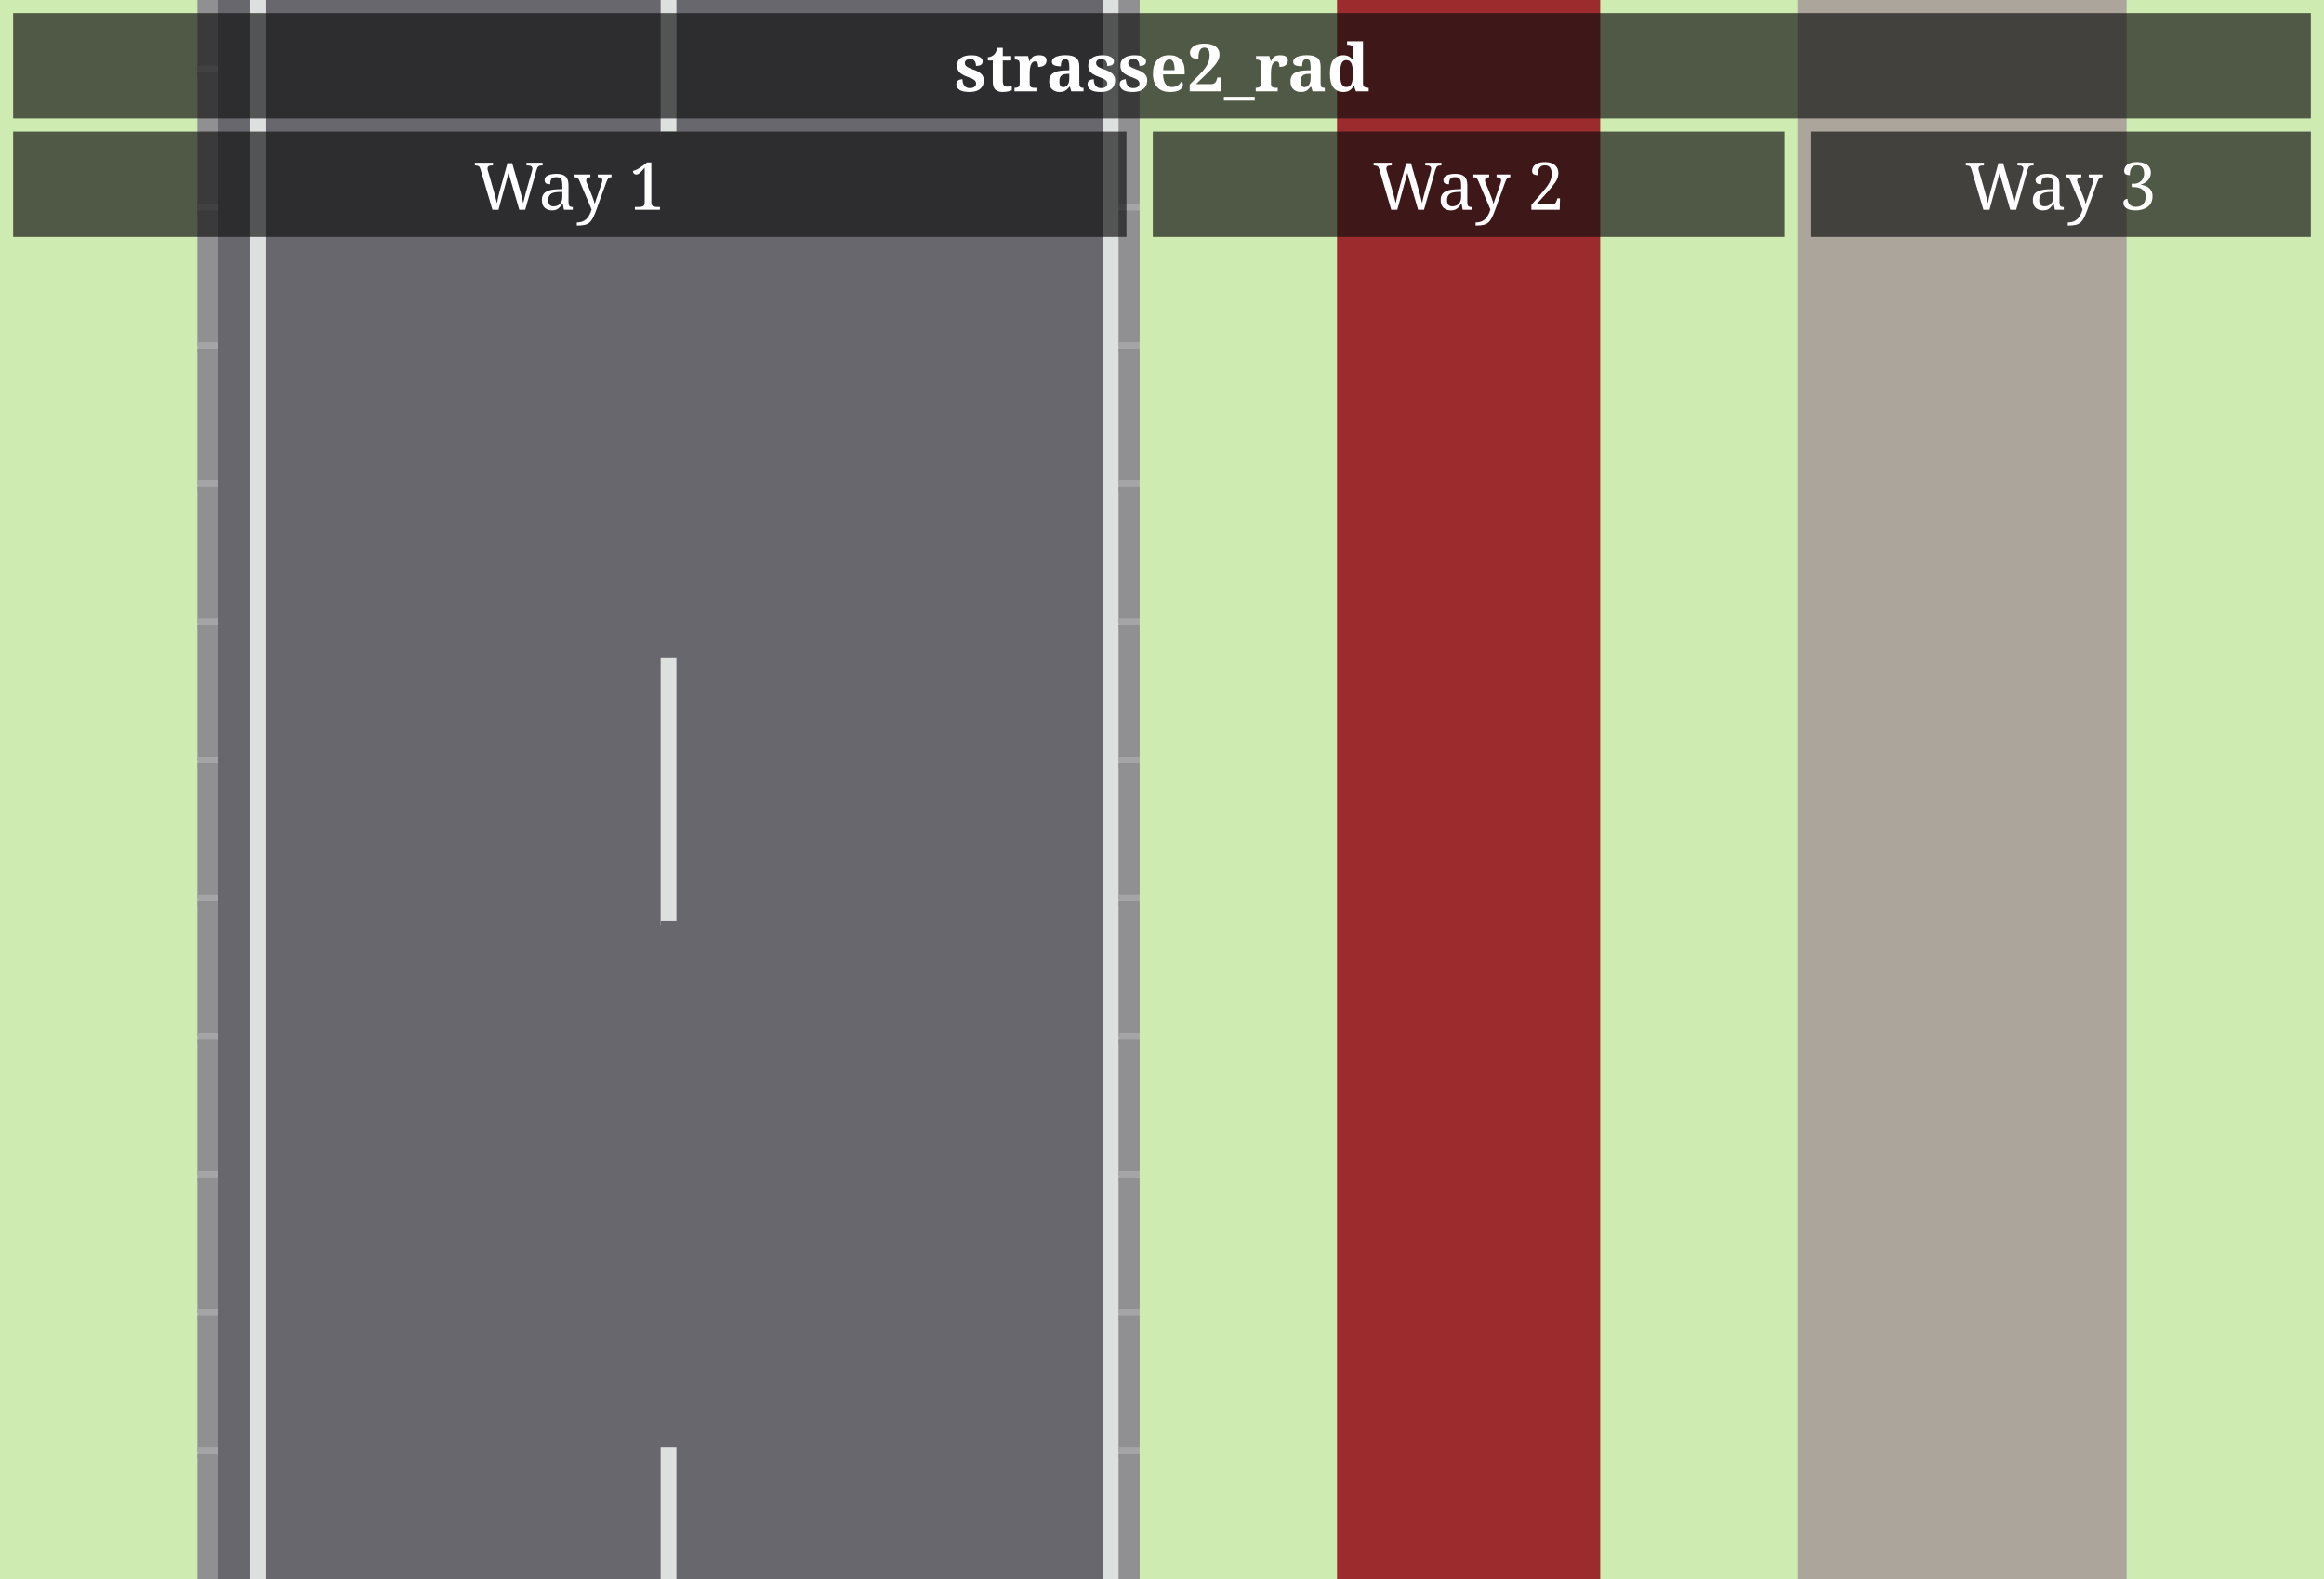
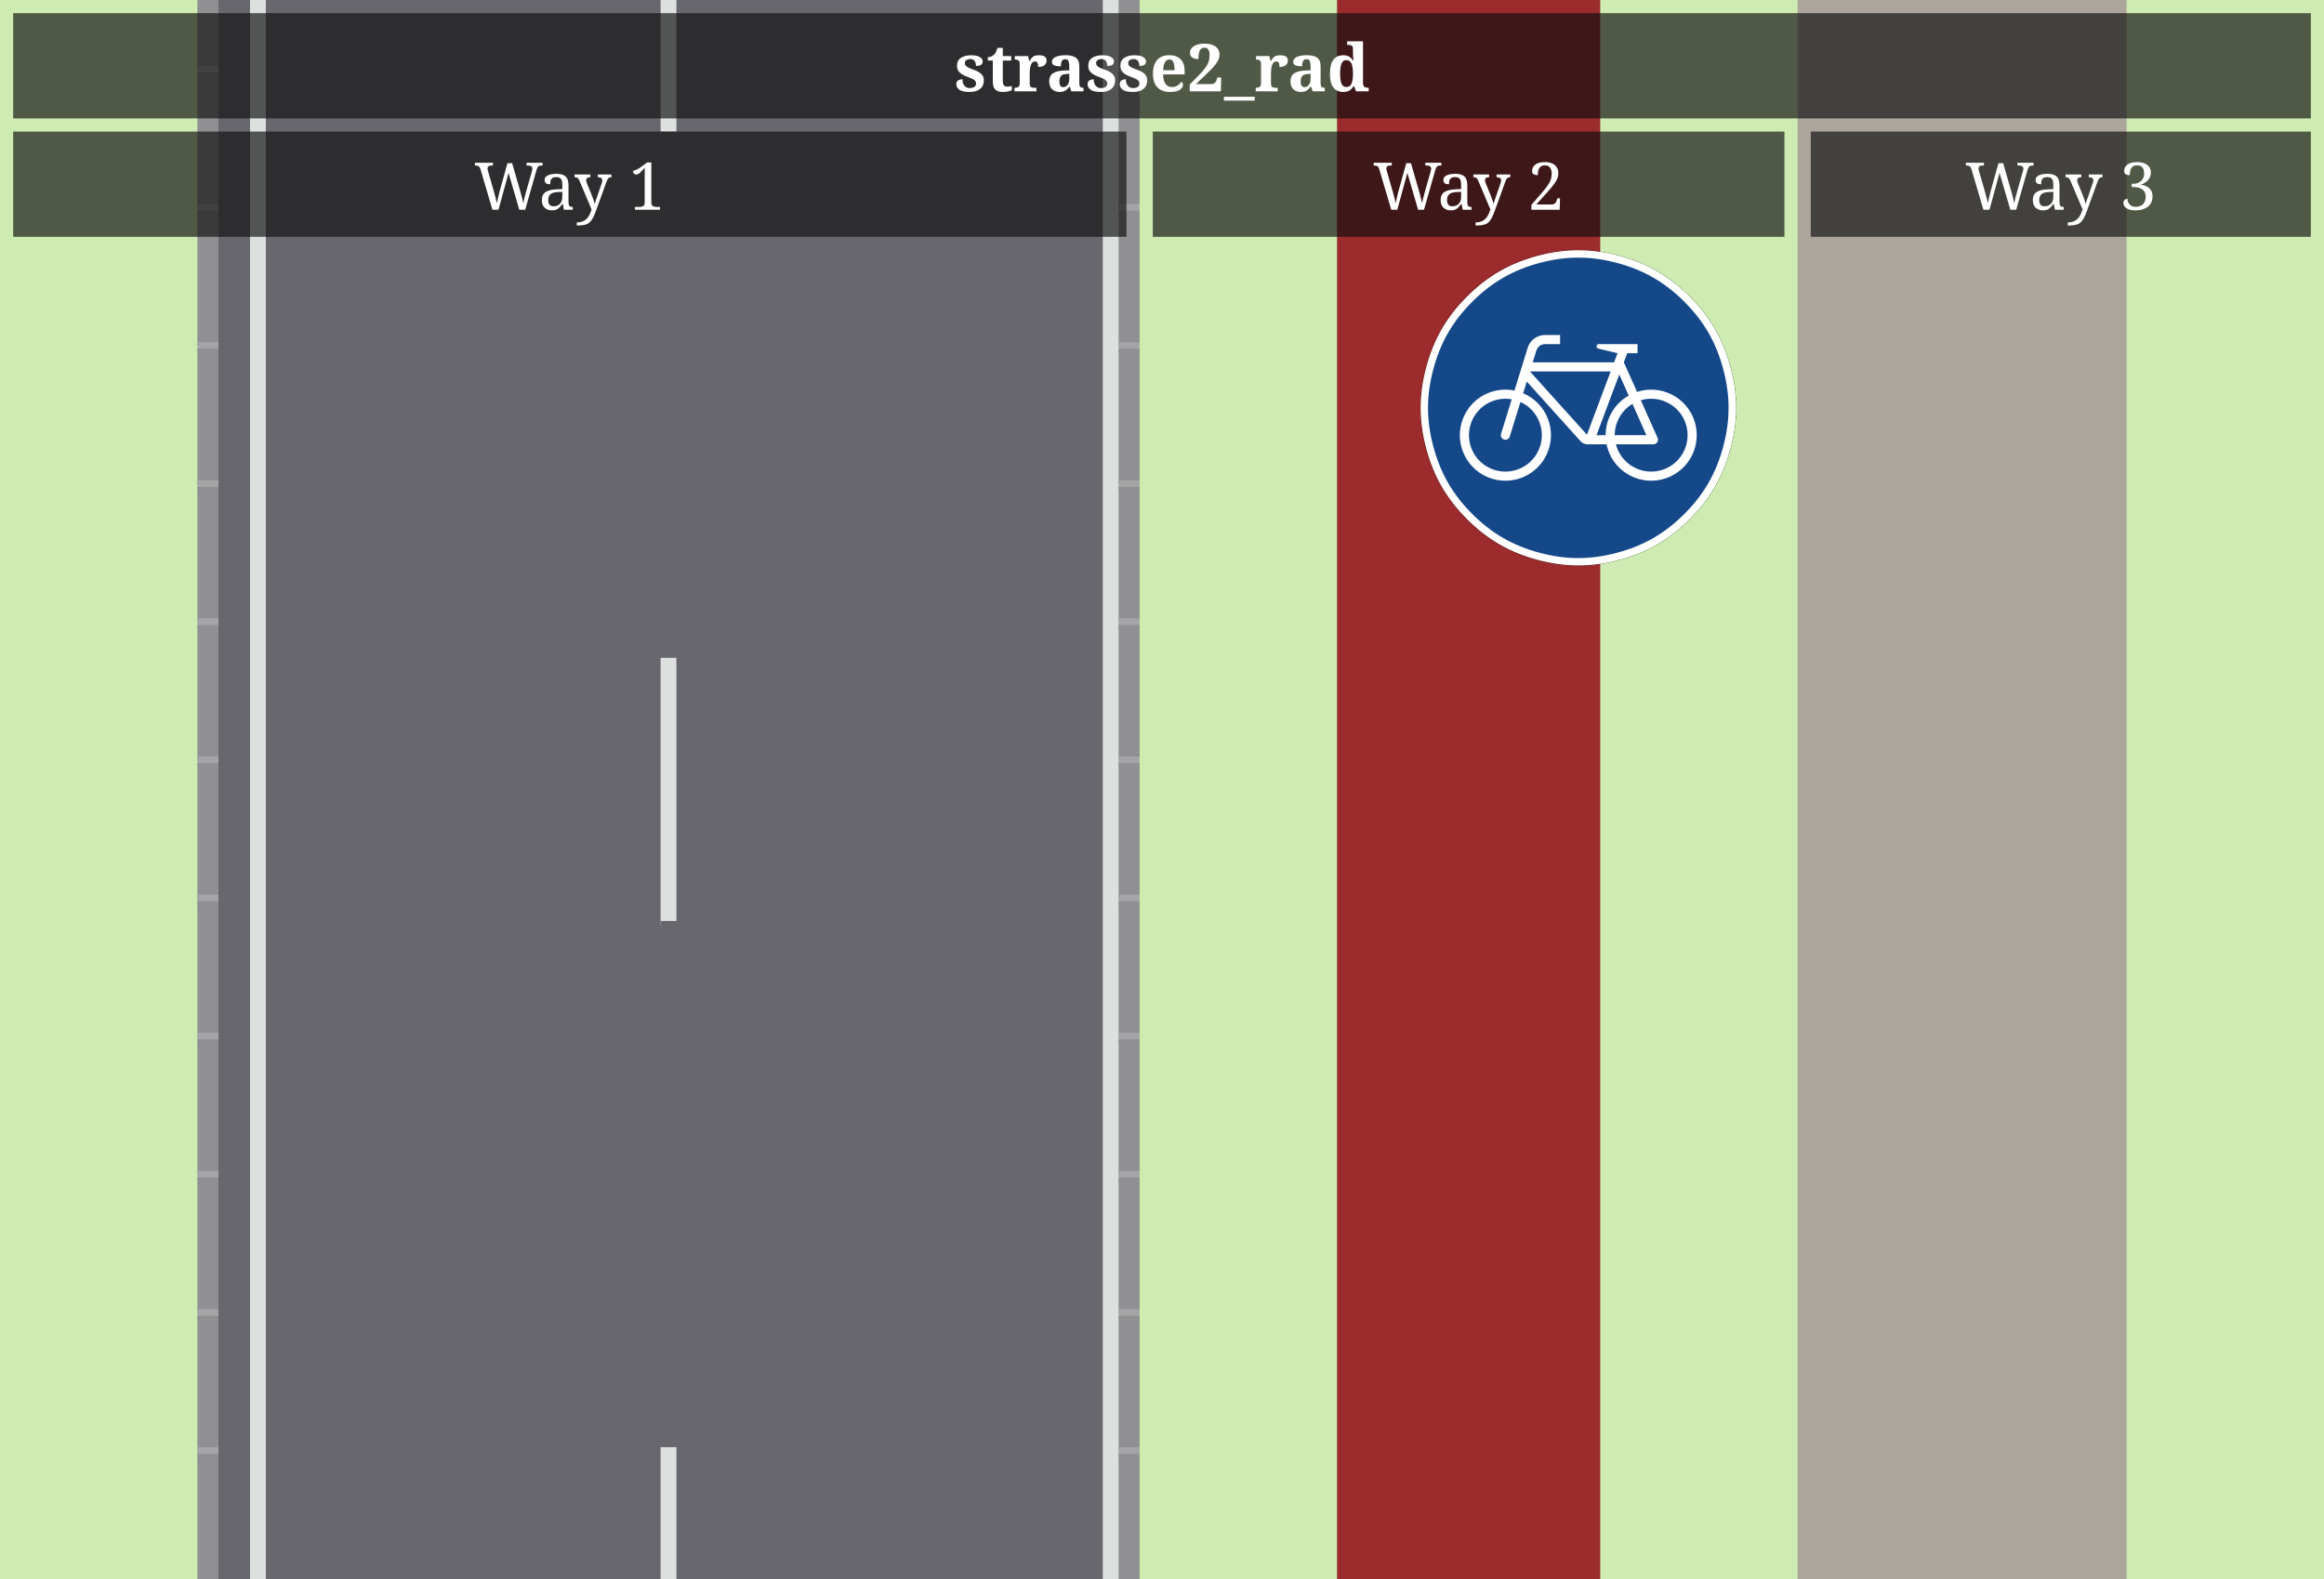
<svg xmlns="http://www.w3.org/2000/svg" baseProfile="full" height="1200" version="1.1" width="1766">
  <defs />
  <rect fill="#ceecb2" height="1203.14" width="153.14" x="0" y="0" />
  <rect fill="#909092" height="53.14" width="19.14" x="150" y="0" />
  <rect fill="#a5a5a7" height="8.14" width="19.14" x="150" y="50.0" />
  <rect fill="#909092" height="103.14" width="19.14" x="150" y="55.0" />
  <rect fill="#a5a5a7" height="8.14" width="19.14" x="150" y="155.0" />
  <rect fill="#909092" height="103.14" width="19.14" x="150" y="160.0" />
  <rect fill="#a5a5a7" height="8.14" width="19.14" x="150" y="260.0" />
  <rect fill="#909092" height="103.14" width="19.14" x="150" y="265.0" />
  <rect fill="#a5a5a7" height="8.14" width="19.14" x="150" y="365.0" />
  <rect fill="#909092" height="103.14" width="19.14" x="150" y="370.0" />
  <rect fill="#a5a5a7" height="8.14" width="19.14" x="150" y="470.0" />
  <rect fill="#909092" height="103.14" width="19.14" x="150" y="475.0" />
  <rect fill="#a5a5a7" height="8.14" width="19.14" x="150" y="575.0" />
  <rect fill="#909092" height="103.14" width="19.14" x="150" y="580.0" />
  <rect fill="#a5a5a7" height="8.14" width="19.14" x="150" y="680.0" />
  <rect fill="#909092" height="103.14" width="19.14" x="150" y="685.0" />
  <rect fill="#a5a5a7" height="8.14" width="19.14" x="150" y="785.0" />
  <rect fill="#909092" height="103.14" width="19.14" x="150" y="790.0" />
  <rect fill="#a5a5a7" height="8.14" width="19.14" x="150" y="890.0" />
  <rect fill="#909092" height="103.14" width="19.14" x="150" y="895.0" />
  <rect fill="#a5a5a7" height="8.14" width="19.14" x="150" y="995.0" />
  <rect fill="#909092" height="103.14" width="19.14" x="150" y="1000.0" />
  <rect fill="#a5a5a7" height="8.14" width="19.14" x="150" y="1100.0" />
  <rect fill="#909092" height="103.14" width="19.14" x="150" y="1105.0" />
  <rect fill="#68676e" height="1203.14" width="27.14" x="166" y="0" />
  <rect fill="#dce0df" height="1203.14" width="15.14" x="190" y="0" />
  <rect fill="#68676e" height="1203.14" width="303.14" x="202" y="0" />
  <rect fill="#dce0df" height="103.14" width="15.14" x="502" y="0" />
  <rect fill="#68676e" height="403.14" width="15.14" x="502" y="100.0" />
  <rect fill="#dce0df" height="203.14" width="15.14" x="502" y="500.0" />
  <rect fill="#68676e" height="403.14" width="15.14" x="502" y="700.0" />
  <rect fill="#dce0df" height="203.14" width="15.14" x="502" y="1100.0" />
  <rect fill="#68676e" height="1203.14" width="303.14" x="514" y="0" />
  <rect fill="#68676e" height="1203.14" width="27.14" x="814" y="0" />
  <rect fill="#dce0df" height="1203.14" width="15.14" x="838" y="0" />
  <rect fill="#909092" height="53.14" width="19.14" x="850" y="0" />
  <rect fill="#a5a5a7" height="8.14" width="19.14" x="850" y="50.0" />
  <rect fill="#909092" height="103.14" width="19.14" x="850" y="55.0" />
  <rect fill="#a5a5a7" height="8.14" width="19.14" x="850" y="155.0" />
  <rect fill="#909092" height="103.14" width="19.14" x="850" y="160.0" />
  <rect fill="#a5a5a7" height="8.14" width="19.14" x="850" y="260.0" />
  <rect fill="#909092" height="103.14" width="19.14" x="850" y="265.0" />
  <rect fill="#a5a5a7" height="8.14" width="19.14" x="850" y="365.0" />
  <rect fill="#909092" height="103.14" width="19.14" x="850" y="370.0" />
  <rect fill="#a5a5a7" height="8.14" width="19.14" x="850" y="470.0" />
  <rect fill="#909092" height="103.14" width="19.14" x="850" y="475.0" />
  <rect fill="#a5a5a7" height="8.14" width="19.14" x="850" y="575.0" />
  <rect fill="#909092" height="103.14" width="19.14" x="850" y="580.0" />
  <rect fill="#a5a5a7" height="8.14" width="19.14" x="850" y="680.0" />
  <rect fill="#909092" height="103.14" width="19.14" x="850" y="685.0" />
  <rect fill="#a5a5a7" height="8.14" width="19.14" x="850" y="785.0" />
  <rect fill="#909092" height="103.14" width="19.14" x="850" y="790.0" />
  <rect fill="#a5a5a7" height="8.14" width="19.14" x="850" y="890.0" />
  <rect fill="#909092" height="103.14" width="19.14" x="850" y="895.0" />
  <rect fill="#a5a5a7" height="8.14" width="19.14" x="850" y="995.0" />
  <rect fill="#909092" height="103.14" width="19.14" x="850" y="1000.0" />
  <rect fill="#a5a5a7" height="8.14" width="19.14" x="850" y="1100.0" />
  <rect fill="#909092" height="103.14" width="19.14" x="850" y="1105.0" />
  <rect fill="#0f0f0f" height="80.0" opacity="0.667" width="846.0" x="10.0" y="100.0" />
  <text fill="#ffffff" style="font-size:50.0px;font-family:serif;font-weight:normal;text-anchor:middle;dominant-baseline:central" x="433.0" y="140.0">Way 1</text>
  <rect fill="#ceecb2" height="1203.14" width="153.14" x="866" y="0" />
  <rect fill="#9b2b2d" height="1203.14" width="203.14" x="1016" y="0" />
  <rect fill="#ceecb2" height="1203.14" width="153.14" x="1216" y="0" />
  <rect fill="#0f0f0f" height="80.0" opacity="0.667" width="480.0" x="876.0" y="100.0" />
  <text fill="#ffffff" style="font-size:50.0px;font-family:serif;font-weight:normal;text-anchor:middle;dominant-baseline:central" x="1116.0" y="140.0">Way 2</text>
  <rect fill="#aca59b" height="1203.14" width="253.14" x="1366" y="0" />
  <rect fill="#ceecb2" height="1203.14" width="153.14" x="1616" y="0" />
  <rect fill="#0f0f0f" height="80.0" opacity="0.667" width="380.0" x="1376.0" y="100.0" />
  <text fill="#ffffff" style="font-size:50.0px;font-family:serif;font-weight:normal;text-anchor:middle;dominant-baseline:central" x="1566.0" y="140.0">Way 3</text>
  <rect fill="#0f0f0f" height="80.0" opacity="0.667" width="1746.0" x="10.0" y="10.0" />
  <text fill="#ffffff" style="font-size:50.0px;font-family:serif;font-weight:bold;text-anchor:middle;dominant-baseline:central" x="883.0" y="50.0">strasse2_rad</text>
+   <g transform="translate(1079.333, 190.0) scale(1 1) translate(0, 0) scale(0.3986565 0.3986565) ">
+     <link type="text/css" rel="stylesheet" id="dark-mode-custom-link" />
+     <link type="text/css" rel="stylesheet" id="dark-mode-general-link" />
+     <style lang="en" type="text/css" id="dark-mode-custom-style" />
+     <style lang="en" type="text/css" id="dark-mode-native-style" />
+     <defs id="defs5644" />
+     <g transform="matrix(1.333333,0,0,-1.333333,0,602.0239)" id="g5648">
+       <g id="g5650">
+         <path id="path5652" style="fill:#000000;fill-opacity:1;fill-rule:evenodd;stroke:none" d="m 385.148,385.104 c 29.325,-29.32 47.579,-60.934 58.317,-100.992 10.734,-40.098 10.734,-76.61 0,-116.703 C 432.73,127.346 414.457,95.717 385.117,66.377 355.793,37.053 324.176,18.795 284.098,8.041 244.023,-2.677 207.492,-2.693 167.418,8.061 c -40.063,10.738 -71.676,28.992 -101,58.316 -29.34,29.34 -47.613,60.969 -58.363,101.047 -10.739,40.063 -10.739,76.61 0,116.668 10.75,40.074 29.004,71.692 58.332,101.012 29.336,29.34 60.972,47.617 101.027,58.355 40.078,10.75 76.609,10.735 116.688,0.016 40.074,-10.754 71.707,-29.027 101.046,-58.371 z m -0.265,-0.262 c -29.297,29.301 -60.856,47.531 -100.879,58.27 -40.024,10.707 -76.473,10.722 -116.492,-0.016 C 127.504,432.373 95.953,414.143 66.652,384.842 37.367,355.557 19.148,324.018 8.41,283.998 -2.309,243.994 -2.309,207.53 8.414,167.526 19.152,127.502 37.387,95.944 66.688,66.643 95.969,37.362 127.512,19.147 167.512,8.424 207.535,-2.314 243.98,-2.295 284.004,8.405 c 40.023,10.738 71.562,28.953 100.848,58.234 29.3,29.301 47.531,60.859 58.25,100.867 10.722,40.039 10.722,76.469 0,116.504 -10.715,40.008 -28.934,71.551 -58.219,100.832 z" />
+         <path id="path5654" style="fill:#ffffff;fill-opacity:1;fill-rule:evenodd;stroke:none" d="m 66.652,384.842 c 29.301,29.301 60.852,47.531 100.86,58.254 40.019,10.738 76.468,10.723 116.492,0.016 40.023,-10.739 71.582,-28.969 100.879,-58.27 29.289,-29.281 47.504,-60.824 58.219,-100.832 10.722,-40.035 10.722,-76.469 0.003,-116.508 C 432.383,127.498 414.152,95.94 384.852,66.639 355.566,37.358 324.027,19.143 284.008,8.405 243.984,-2.298 207.535,-2.314 167.512,8.424 127.512,19.147 95.973,37.358 66.688,66.643 37.387,95.944 19.156,127.502 8.414,167.526 c -10.723,40.004 -10.723,76.468 0,116.476 10.734,40.016 28.953,71.555 58.238,100.84 z" />
+         <path id="path5656" style="fill:#154889;fill-opacity:1;fill-rule:evenodd;stroke:none" d="m 74.094,377.432 c 27.91,27.91 58,45.301 96.148,55.496 38.141,10.231 72.914,10.231 111.043,0.02 38.141,-10.196 68.25,-27.602 96.176,-55.532 27.914,-27.91 45.266,-58.004 55.477,-96.125 10.214,-38.164 10.214,-72.902 0.003,-111.062 C 422.727,132.104 405.355,101.994 377.445,74.084 349.516,46.159 319.426,28.768 281.285,18.573 243.156,8.358 208.383,8.358 170.238,18.588 132.094,28.784 102.023,46.159 74.109,74.065 c -27.925,27.933 -45.332,58.039 -55.523,96.179 -10.219,38.125 -10.219,72.903 0,111.028 10.191,38.14 27.582,68.234 55.508,96.16 z" />
+         <path id="path5658" style="fill:#ffffff;fill-opacity:1;fill-rule:nonzero;stroke:none" d="m 342.988,136.233 c -27.863,-7.188 -56.285,9.57 -63.476,37.433 h 53.703 c 0.922,0 1.816,0.196 2.648,0.559 3.289,1.465 4.77,5.312 3.289,8.602 l -24.027,53.792 c 0.602,0.192 1.203,0.352 1.809,0.512 27.851,7.192 56.273,-9.558 63.476,-37.422 7.188,-27.863 -9.57,-56.285 -37.422,-63.472 z m -39.8,95.152 19.98,-44.703 h -45.316 c 0,18.316 9.636,35.293 25.336,44.703 z m -38.352,-44.703 h -13.027 l 32.562,86.832 13.492,-30.172 c -20.41,-11.558 -33.027,-33.199 -33.027,-56.66 z m -26.68,0.695 -81.554,90.473 h 115.48 z m -69.14,-22.199 c -11.879,-26.215 -42.746,-37.82 -68.961,-25.953 -26.203,11.879 -37.821,42.758 -25.942,68.961 9.821,21.672 33.086,33.937 56.512,29.797 l -15.277,-49.367 c -1.075,-3.45 0.851,-7.09 4.289,-8.157 3.433,-1.058 7.086,0.864 8.144,4.289 l 15.293,49.379 c 26.199,-11.867 37.817,-42.746 25.942,-68.949 z m 222.859,41.688 c -11.148,34.199 -47.91,52.882 -82.098,41.73 l -18.898,42.281 4.891,13.028 h 14.656 v 13.015 h -55.352 c -1.511,0 -2.824,-1.023 -3.176,-2.492 -0.421,-1.754 0.665,-3.504 2.415,-3.926 l 27.542,-6.601 -4.878,-13.024 H 160.641 l 5.222,16.871 c 1.696,5.461 6.735,9.172 12.446,9.172 h 21.402 v 13.028 h -21.402 c -11.422,0 -21.512,-7.43 -24.883,-18.344 l -18.918,-61.106 c -30.356,6.164 -60.848,-9.91 -72.918,-38.433 -14.02,-33.121 1.48,-71.34 34.598,-85.356 33.121,-14.015 71.335,1.469 85.355,34.586 14.016,33.121 -1.469,71.34 -34.602,85.356 l 5.18,16.726 76.988,-85.422 c 2.473,-2.742 5.985,-4.289 9.672,-4.289 h 27.375 c 0.489,-2.437 1.125,-4.824 1.891,-7.168 11.148,-34.203 47.91,-52.886 82.098,-41.734 34.203,11.137 52.871,47.898 41.734,82.102" />
+       </g>
+     </g>
+   </g>
</svg>
